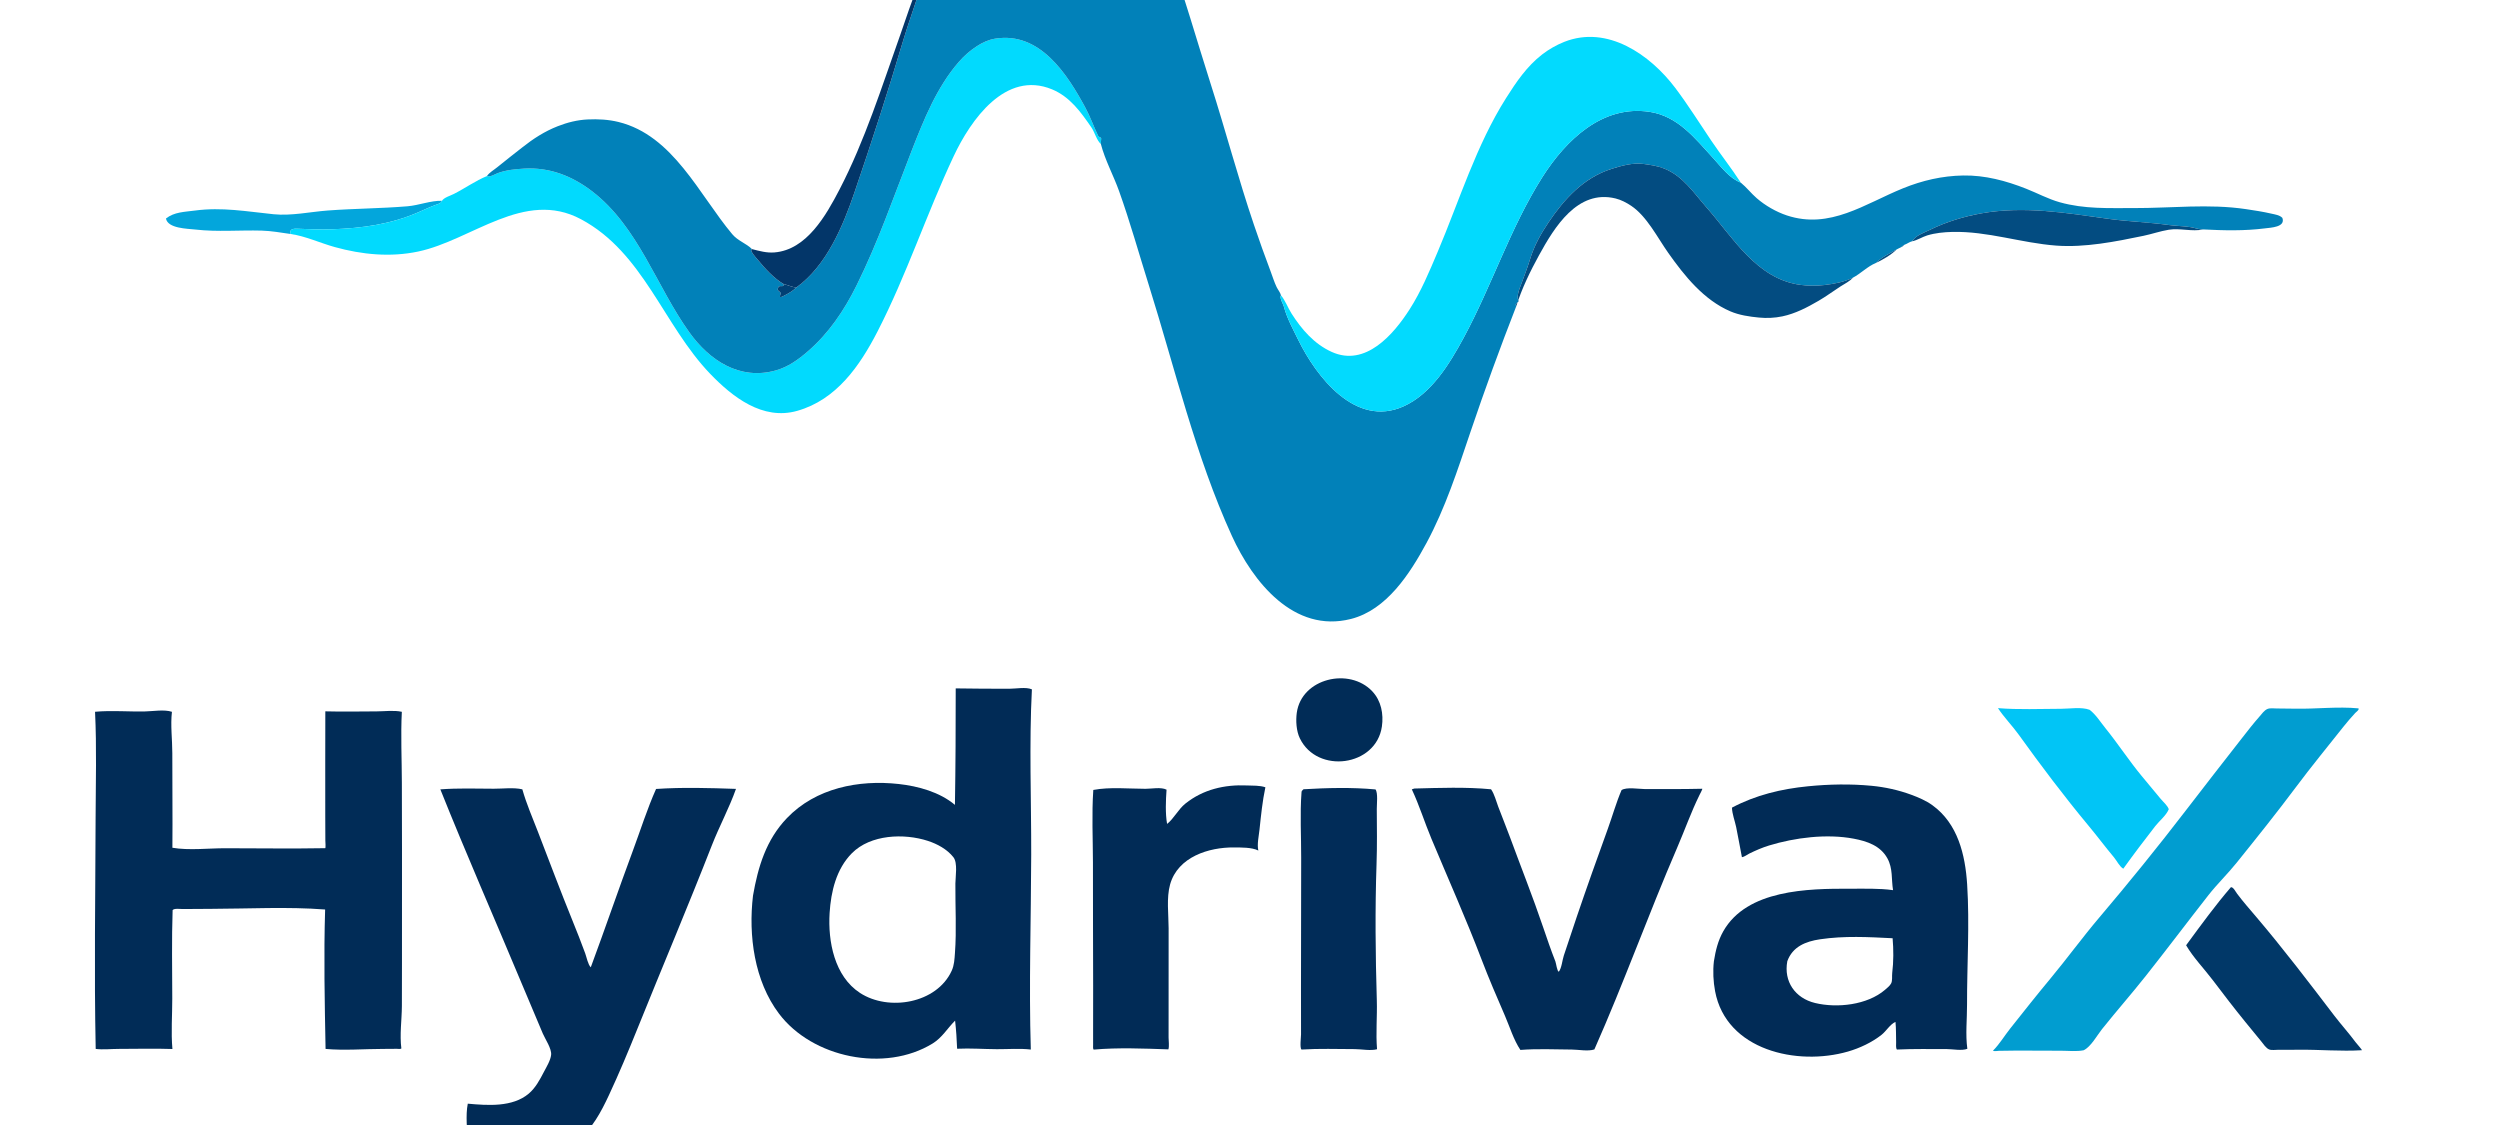
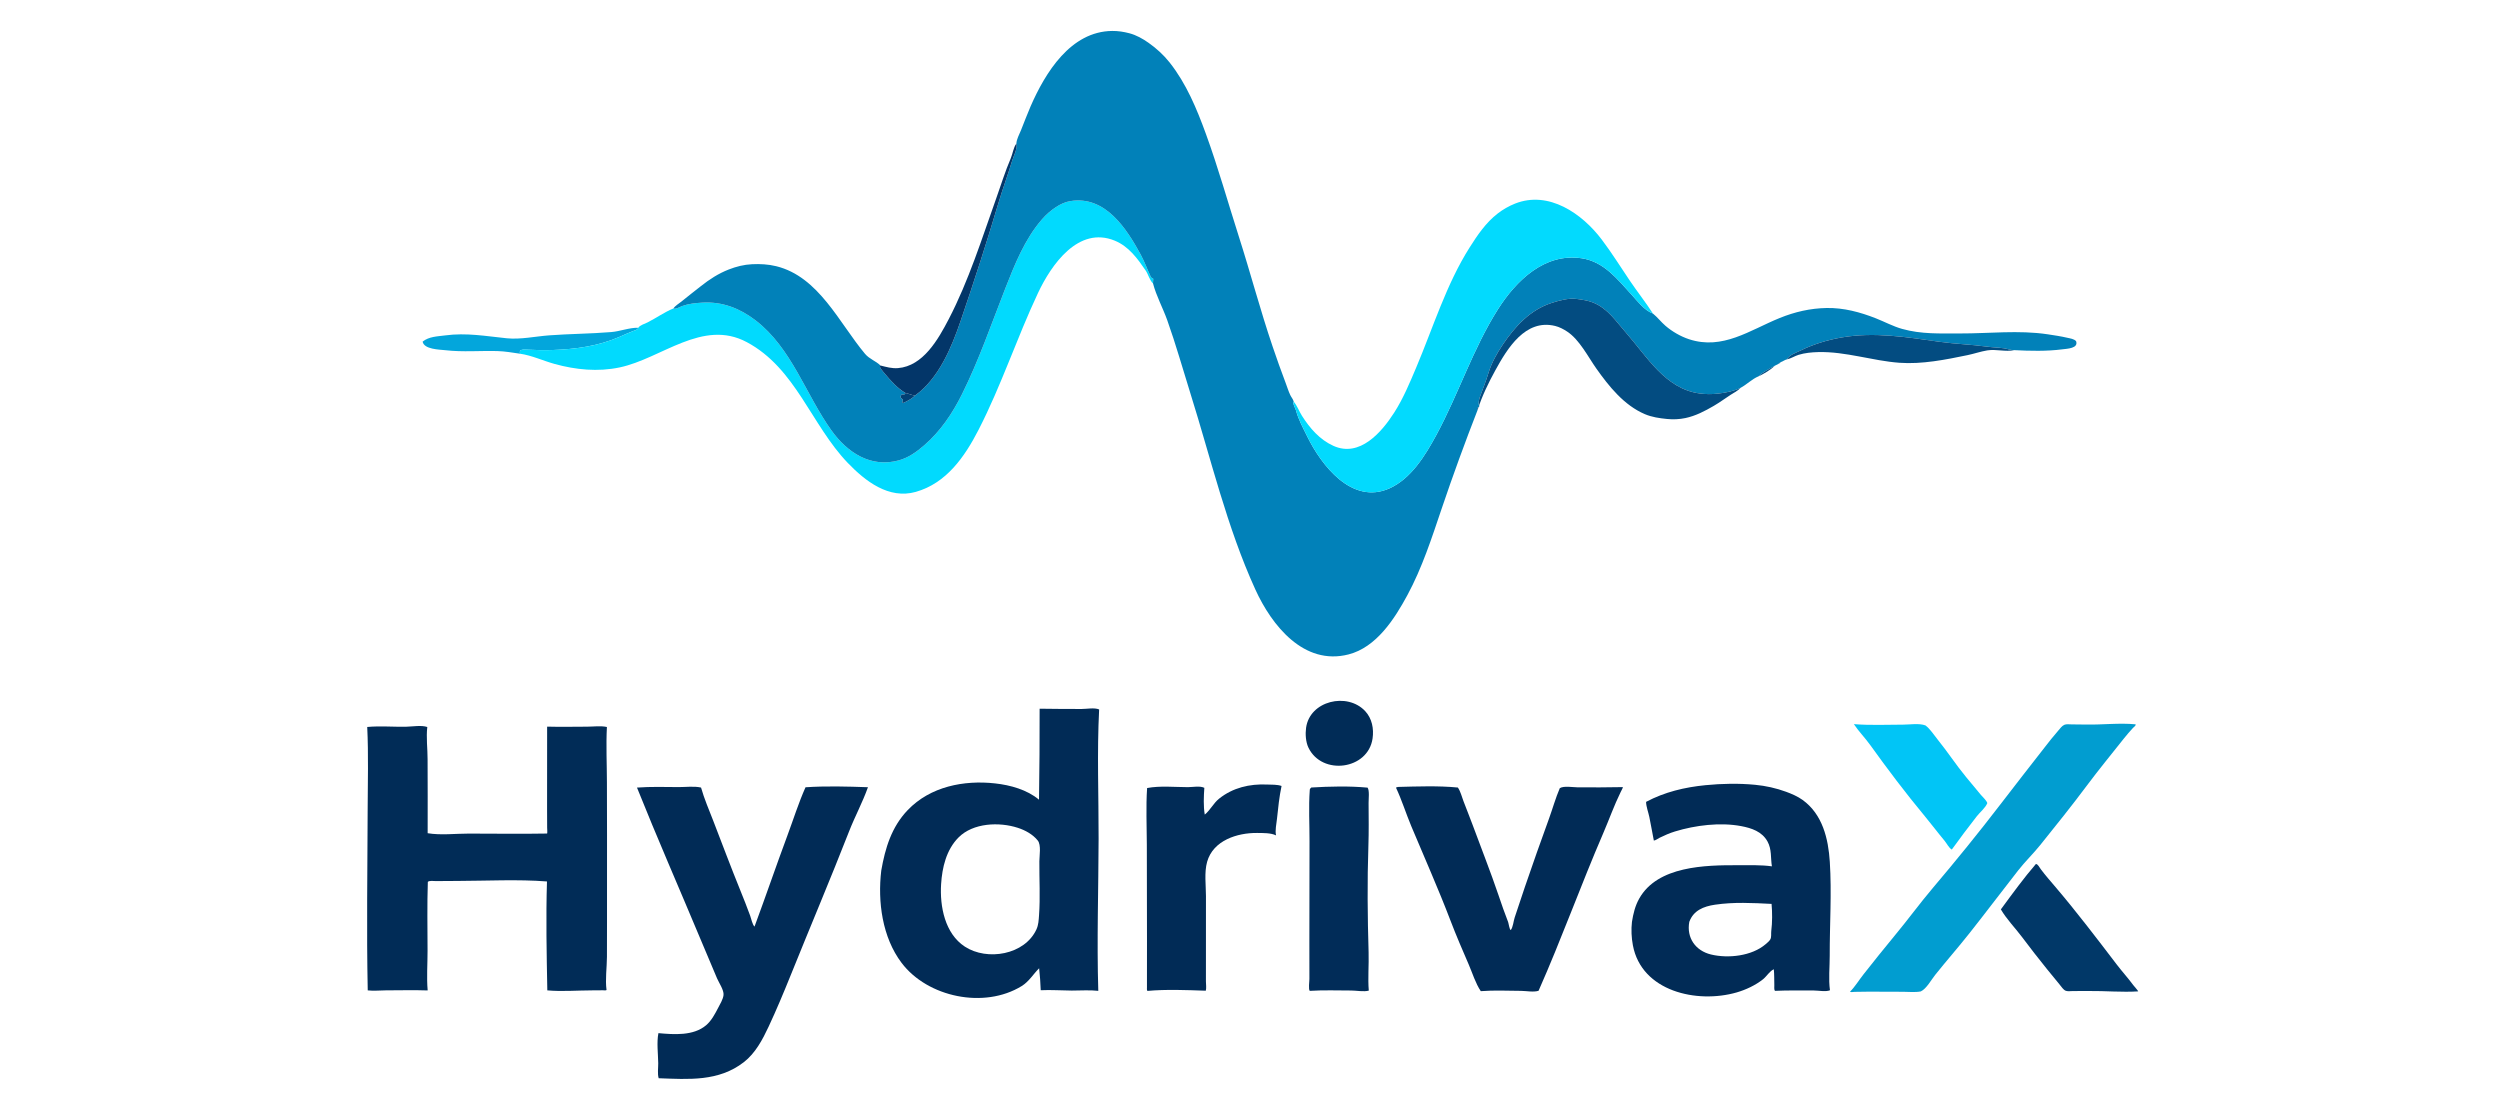
- <svg xmlns="http://www.w3.org/2000/svg" shape-rendering="geometricPrecision" width="800" height="360" viewBox="120 350 800 360">
+ <svg xmlns="http://www.w3.org/2000/svg" shape-rendering="geometricPrecision" width="1024" height="450" viewBox="0 280 1024 450">
  <path d=" M 150.414 577.768 C 155.711 577.272 161.18 577.788 166.505 577.658 C 169.041 577.597 172.611 576.967 175.02 577.782 C 174.515 582.05 175.145 586.694 175.14 591.004 C 175.128 601.094 175.252 611.198 175.168 621.283 C 180.488 622.182 186.606 621.437 192.008 621.438 C 202.688 621.441 213.391 621.613 224.066 621.417 C 224.276 621.382 224.116 619.313 224.112 619 C 224.08 616.334 224.081 613.666 224.082 610.999 C 224.087 599.876 224.057 588.749 224.104 577.628 C 229.565 577.782 235.045 577.656 240.51 577.644 C 243.059 577.638 246.103 577.218 248.587 577.779 C 248.202 585.296 248.577 592.965 248.595 600.501 C 248.63 615.001 248.666 629.502 248.634 644.002 C 248.613 653.312 248.657 662.624 248.603 671.934 C 248.577 676.348 247.857 681.141 248.437 685.515 C 248.165 685.768 247.319 685.62 246.989 685.62 C 245.492 685.62 243.996 685.653 242.5 685.654 C 236.486 685.66 230.159 686.205 224.183 685.656 C 223.901 670.854 223.583 655.824 224.041 641.043 C 212.001 640.111 199.579 640.798 187.503 640.832 C 184.504 640.841 181.505 640.865 178.506 640.889 C 177.715 640.895 175.766 640.598 175.239 641.228 C 174.924 650.636 175.106 660.09 175.126 669.503 C 175.138 674.831 174.7 680.38 175.174 685.681 C 169.476 685.479 163.709 685.649 158.001 685.649 C 155.594 685.649 153.007 685.95 150.624 685.659 C 150.112 661.137 150.525 636.532 150.591 612.003 C 150.622 600.619 150.969 589.139 150.414 577.768 Z" opacity="1" fill="rgb(1,44,87)" fill-rule="evenodd" />
  <path d=" M 261.441 414.254 C 261.144 415.108 260.133 415.298 259.333 415.596 C 257.463 416.292 255.651 417.161 253.814 417.953 C 244.932 421.787 235.97 423.015 226.359 423.37 C 222.747 423.504 219.158 423.38 215.551 423.207 C 214.45 423.154 212.382 423.016 213.021 424.882 C 209.932 424.446 206.859 423.886 203.732 423.798 C 196.584 423.597 189.628 424.275 182.46 423.449 C 179.986 423.164 173.697 423.139 173.104 419.923 C 175.758 417.819 179.092 417.816 182.331 417.382 C 191.025 416.215 198.963 417.681 207.565 418.557 C 213.192 419.13 219.294 417.779 224.923 417.36 C 233.409 416.727 241.935 416.716 250.415 416.009 C 254.038 415.708 257.853 414.143 261.441 414.254 Z" opacity="1" fill="rgb(3,166,220)" fill-rule="evenodd" />
  <path d=" M 261.441 414.254 C 261.955 413.272 264.209 412.574 265.212 412.07 C 268.758 410.287 272.167 407.827 275.833 406.339 C 276.843 406.766 278.432 405.705 279.371 405.368 C 282.083 404.395 284.874 404.124 287.73 403.958 C 295.856 403.487 303.037 406.29 309.426 411.175 C 324.278 422.532 330.038 441.657 340.595 456.356 C 347.103 465.417 356.723 471.742 368.197 468.555 C 372.162 467.453 375.406 465.108 378.482 462.455 C 385.196 456.664 390.116 449.355 394.036 441.476 C 400.982 427.519 406.061 412.723 411.737 398.228 C 415.628 388.293 419.757 377.91 426.847 369.779 C 428.528 367.85 430.416 366.205 432.556 364.806 C 434.37 363.62 436.324 362.708 438.475 362.365 C 452.791 360.083 461.509 373.703 467.328 384.477 C 468.898 387.385 469.972 390.496 471.397 393.44 C 471.643 393.949 472.159 393.84 472.37 394.178 C 472.447 394.302 472.221 395.763 472.276 396.081 C 470.962 394.956 470.293 392.306 469.277 390.822 C 465.905 385.892 462.365 380.944 456.618 378.578 C 441.736 372.452 430.634 388.387 425.185 399.964 C 416.501 418.414 410.157 437.875 400.827 456.03 C 395.129 467.119 387.656 477.914 375.109 481.473 C 364.04 484.612 354.387 477.036 347.252 469.614 C 332.256 454.013 325.936 430.83 305.878 420.134 C 287.751 410.468 270.973 426.878 253.809 430.494 C 244.913 432.369 235.83 431.475 227.145 429.068 C 222.516 427.784 217.769 425.56 213.021 424.882 C 212.382 423.016 214.45 423.154 215.551 423.207 C 219.158 423.38 222.747 423.504 226.359 423.37 C 235.97 423.015 244.932 421.787 253.814 417.953 C 255.651 417.161 257.463 416.292 259.333 415.596 C 260.133 415.298 261.144 415.108 261.441 414.254 Z" opacity="1" fill="rgb(1,218,254)" fill-rule="evenodd" />
  <path d=" M 260.91 602.596 C 266.577 602.17 272.328 602.359 278.011 602.39 C 280.895 602.405 284.337 601.929 287.149 602.586 C 288.444 607.187 290.414 611.708 292.136 616.165 C 295.813 625.678 299.382 635.231 303.226 644.68 C 304.624 648.116 305.991 651.593 307.266 655.076 C 307.691 656.24 308.174 658.724 309.05 659.536 C 313.639 647.165 317.909 634.628 322.514 622.243 C 324.968 615.645 327.071 608.901 329.941 602.467 C 338.334 601.895 347.107 602.15 355.512 602.445 C 353.353 608.557 350.18 614.406 347.813 620.461 C 340.09 640.215 331.809 659.744 323.882 679.416 C 321.023 686.51 318.08 693.546 314.844 700.476 C 312.354 705.808 309.419 711.377 304.674 715.061 C 294.346 723.079 282.038 722.089 269.795 721.646 C 269.238 719.826 269.632 717.423 269.609 715.511 C 269.561 711.607 268.926 707.006 269.69 703.175 C 276.048 703.751 283.999 704.353 289.197 699.962 C 291.384 698.114 292.749 695.496 294.054 693.003 C 294.869 691.444 296.178 689.312 296.361 687.555 C 296.569 685.559 294.465 682.529 293.689 680.712 C 291.302 675.116 288.941 669.506 286.595 663.893 C 278.053 643.459 269.135 623.151 260.91 602.596 Z" opacity="1" fill="rgb(1,43,86)" fill-rule="evenodd" />
  <path d=" M 360.643 429.714 C 359.694 430.138 362.068 432.614 362.397 433.015 C 364.686 435.804 367.684 439.124 370.843 440.944 C 370.687 442.378 369.235 440.626 368.869 442.493 C 368.772 442.99 369.493 443.292 369.735 443.595 C 370.038 443.977 369.276 444.863 369.723 445.059 C 369.945 445.156 370.935 444.599 371.162 444.484 C 372.52 443.801 373.847 442.986 374.932 441.914 C 384.523 434.943 389.751 422.352 393.456 411.499 C 398.952 395.399 404.152 379.334 408.996 363.034 C 410.711 357.261 412.845 351.621 414.563 345.856 C 415.126 343.968 416.896 340.759 416.301 338.81 C 416.37 337.062 417.555 334.927 418.212 333.307 C 419.526 330.068 420.713 326.803 422.114 323.597 C 428.157 309.766 438.504 292.853 455.534 292.677 C 457.969 292.651 460.243 293.008 462.589 293.623 C 465.442 294.371 468.059 295.856 470.456 297.543 C 473.656 299.794 476.639 302.515 479.072 305.588 C 485.939 314.263 490.219 324.621 493.97 334.932 C 498.993 348.74 502.949 362.887 507.424 376.877 C 512.213 391.844 516.217 407.069 521.267 421.951 C 522.97 426.97 524.745 431.964 526.625 436.92 C 527.241 438.545 527.77 440.322 528.53 441.881 C 528.963 442.771 529.667 443.532 529.907 444.504 C 529.356 445.28 530.61 447.241 530.828 448.073 C 531.812 451.811 533.706 455.213 535.389 458.661 C 541.211 470.586 553.77 486.891 569.073 480.061 C 578.03 476.063 583.846 466.45 588.338 458.155 C 597.442 441.341 603.282 422.883 613.551 406.693 C 621.059 394.856 632.775 383.476 647.895 385.795 C 656.926 387.18 662.395 394.254 668.161 400.553 C 670.743 403.374 673.437 407.069 677.062 408.452 C 678.896 409.945 680.365 411.88 682.161 413.433 C 684.886 415.79 688.383 417.808 691.806 418.941 C 705.598 423.503 716.748 415.211 728.961 410.258 C 735.171 407.74 741.48 406.279 748.186 406.157 C 755.166 406.03 761.908 407.841 768.364 410.389 C 771.929 411.796 775.424 413.687 779.118 414.723 C 787.054 416.947 794.651 416.562 802.793 416.586 C 814.736 416.621 826.834 415.145 838.715 416.924 C 841.433 417.331 844.148 417.737 846.827 418.361 C 848.011 418.637 849.49 418.805 850.359 419.729 C 851.439 422.702 846.666 422.835 844.818 423.074 C 838.278 423.919 831.569 423.754 825.008 423.419 C 823.526 423.455 822.321 422.882 820.882 422.673 C 818.55 422.333 816.193 422.306 813.866 421.984 C 807.472 421.1 800.967 420.904 794.569 420.009 C 781.106 418.125 767.773 415.859 754.21 418.244 C 748.488 419.251 742.757 420.997 737.546 423.558 C 735.419 424.604 733.095 425.27 731.89 427.21 C 730.992 427.414 730.298 428.038 729.42 428.321 C 728.995 428.572 728.644 428.795 728.294 429.144 C 727.807 429.342 727.378 429.607 726.906 429.834 C 724.797 431.056 721.985 432.374 720.296 434.143 C 717.589 435.256 715.494 437.511 712.933 438.858 C 710.17 440.215 707.001 440.831 703.834 441.209 C 701.246 441.518 698.64 441.507 696.057 441.147 C 682.062 439.197 674.585 426.021 666.123 416.418 C 661.931 411.66 658.627 406.361 652.469 403.906 C 650.351 403.062 648.107 402.765 645.869 402.455 C 642.572 401.998 638.721 403.067 635.619 404.063 C 626.765 406.906 620.623 413.608 615.536 421.15 C 613.115 424.74 610.905 428.688 609.65 432.845 C 608.704 435.972 607.434 439.125 606.307 442.191 C 605.867 443.389 605.378 445.086 605.854 446.059 C 606.226 446.82 604.376 447.154 605.237 447.902 C 600.032 461.243 595.098 474.762 590.511 488.335 C 586.463 500.312 582.483 512.646 576.452 523.797 C 571.183 533.539 563.761 545.145 552.32 548.063 C 534.06 552.72 520.93 536.222 514.205 521.489 C 502.52 495.887 496.013 467.964 487.609 441.198 C 484.47 431.202 481.633 421.029 478.108 411.162 C 476.323 406.166 473.597 401.196 472.276 396.081 C 472.221 395.763 472.447 394.302 472.37 394.178 C 472.159 393.84 471.643 393.949 471.397 393.44 C 469.972 390.496 468.898 387.385 467.328 384.477 C 461.509 373.703 452.791 360.083 438.475 362.365 C 436.324 362.708 434.37 363.62 432.556 364.806 C 430.416 366.205 428.528 367.85 426.847 369.779 C 419.757 377.91 415.628 388.293 411.737 398.228 C 406.061 412.723 400.982 427.519 394.036 441.476 C 390.116 449.355 385.196 456.664 378.482 462.455 C 375.406 465.108 372.162 467.453 368.197 468.555 C 356.723 471.742 347.103 465.417 340.595 456.356 C 330.038 441.657 324.278 422.532 309.426 411.175 C 303.037 406.29 295.856 403.487 287.73 403.958 C 284.874 404.124 282.083 404.395 279.371 405.368 C 278.432 405.705 276.843 406.766 275.833 406.339 C 276.576 405.19 278.053 404.393 279.103 403.527 C 281.72 401.369 284.424 399.318 287.081 397.207 C 290.608 394.405 294.281 392.028 298.5 390.38 C 301.582 389.175 304.733 388.383 308.044 388.223 C 311.346 388.064 314.705 388.243 317.923 389.034 C 335.412 393.334 343.741 412.331 354.31 424.927 C 356.129 427.096 358.75 427.848 360.643 429.714 Z" opacity="1" fill="rgb(1,129,185)" fill-rule="evenodd" />
  <path d=" M 360.643 429.714 C 363.056 430.321 365.279 430.977 367.808 430.779 C 378.125 429.968 384.348 418.901 388.617 410.69 C 396.78 394.992 402.176 377.739 408.098 361.116 C 410.025 355.707 411.73 350.146 413.995 344.878 C 414.814 342.973 415.062 340.494 416.301 338.81 C 416.896 340.759 415.126 343.968 414.563 345.856 C 412.845 351.621 410.711 357.261 408.996 363.034 C 404.152 379.334 398.952 395.399 393.456 411.499 C 389.751 422.352 384.523 434.943 374.932 441.914 C 374.289 442.25 371.792 441.056 370.843 440.944 C 367.684 439.124 364.686 435.804 362.397 433.015 C 362.068 432.614 359.694 430.138 360.643 429.714 Z" opacity="1" fill="rgb(3,54,105)" fill-rule="evenodd" />
  <path d=" M 360.961 636.6 C 362.566 627.393 365.16 618.738 371.818 611.793 C 381.056 602.158 394.773 599.467 407.584 600.88 C 413.803 601.566 420.68 603.448 425.577 607.559 C 425.778 595.177 425.841 582.688 425.829 570.284 C 431.554 570.392 437.283 570.385 443.012 570.4 C 445.113 570.405 448.275 569.764 450.207 570.59 C 449.301 588.155 450.026 605.926 449.987 623.517 C 449.942 644.256 449.227 665.13 449.859 685.855 C 446.338 685.438 442.549 685.761 439 685.74 C 434.789 685.716 430.475 685.389 426.28 685.598 C 426.167 682.642 425.965 679.537 425.629 676.6 C 423.19 679.03 421.482 682.045 418.455 683.907 C 403.126 693.334 379.924 688.485 369.277 674.373 C 361.378 663.904 359.449 649.364 360.961 636.6 Z M 385.478 642.126 C 384.9 651.276 387.021 662.41 395.21 667.743 C 404.373 673.711 419.755 671.108 424.536 660.655 C 425.364 658.846 425.437 656.933 425.582 654.982 C 426.128 647.619 425.663 640.113 425.723 632.733 C 425.741 630.533 426.527 626.114 425.078 624.295 C 423.052 621.753 419.947 620.064 416.91 619.077 C 409.294 616.602 398.584 617.009 392.608 623.027 C 387.612 628.057 385.911 635.278 385.478 642.126 Z" opacity="1" fill="rgb(1,43,86)" fill-rule="evenodd" />
  <path d=" M 370.843 440.944 C 371.792 441.056 374.289 442.25 374.932 441.914 C 373.847 442.986 372.52 443.801 371.162 444.484 C 370.935 444.599 369.945 445.156 369.723 445.059 C 369.276 444.863 370.038 443.977 369.735 443.595 C 369.493 443.292 368.772 442.99 368.869 442.493 C 369.235 440.626 370.687 442.378 370.843 440.944 Z" opacity="1" fill="rgb(1,64,116)" fill-rule="evenodd" />
  <path d=" M 469.855 602.781 C 475.132 601.781 481.186 602.405 486.548 602.418 C 488.504 602.423 491.52 601.792 493.296 602.693 C 493.054 606.095 492.874 610.305 493.47 613.658 C 495.699 611.88 497.024 608.987 499.337 607.138 C 504.983 602.624 511.851 601.027 518.973 601.342 C 520.85 601.425 523.142 601.302 524.923 601.932 C 523.977 606.385 523.53 610.862 523.051 615.386 C 522.837 617.398 522.205 620.217 522.669 622.174 C 520.555 621.112 517.204 621.206 514.898 621.181 C 506.853 621.096 496.906 624.191 494.432 633.016 C 493.222 637.333 493.954 642.62 493.96 647.061 C 493.973 656.046 493.952 665.03 493.951 674.016 C 493.951 676.681 493.946 679.346 493.946 682.011 C 493.946 683.2 494.205 684.654 493.89 685.795 C 486.07 685.535 477.771 685.176 469.977 685.875 C 469.689 685.597 469.803 684.761 469.796 684.369 C 469.776 683.082 469.79 681.793 469.794 680.506 C 469.808 675.506 469.831 670.506 469.807 665.506 C 469.745 652.338 469.775 639.171 469.743 626.003 C 469.724 618.293 469.338 610.477 469.855 602.781 Z" opacity="1" fill="rgb(1,43,86)" fill-rule="evenodd" />
  <path d=" M 529.907 444.504 C 531.285 446.119 532.121 448.483 533.273 450.298 C 536.512 455.402 540.538 460.072 546.142 462.611 C 556.951 467.508 565.919 457.042 571.069 449.001 C 574.764 443.234 577.427 436.812 580.087 430.521 C 586.998 414.176 592.411 396.445 601.941 381.391 C 605.2 376.243 608.596 371.216 613.48 367.434 C 615.591 365.798 618.072 364.383 620.551 363.4 C 634.356 357.928 648.033 367.477 656.061 378.108 C 660.162 383.539 663.765 389.318 667.569 394.953 C 670.64 399.502 674.086 403.858 677.062 408.452 C 673.437 407.069 670.743 403.374 668.161 400.553 C 662.395 394.254 656.926 387.18 647.895 385.795 C 632.775 383.476 621.059 394.856 613.551 406.693 C 603.282 422.883 597.442 441.341 588.338 458.155 C 583.846 466.45 578.03 476.063 569.073 480.061 C 553.77 486.891 541.211 470.586 535.389 458.661 C 533.706 455.213 531.812 451.811 530.828 448.073 C 530.61 447.241 529.356 445.28 529.907 444.504 Z" opacity="1" fill="rgb(2,218,254)" fill-rule="evenodd" />
  <path d=" M 534.969 578.097 C 536.494 567.027 551.837 563.439 559.157 571.253 C 561.986 574.273 562.783 578.482 562.206 582.485 C 560.358 595.299 541.509 597.796 535.939 586.24 C 534.817 583.913 534.619 580.632 534.969 578.097 Z" opacity="1" fill="rgb(1,44,87)" fill-rule="evenodd" />
  <path d=" M 536.483 603.595 C 536.587 602.923 536.457 603.304 537.11 602.562 C 544.641 602.115 552.641 601.913 560.158 602.616 C 561.002 603.745 560.561 607.339 560.572 608.865 C 560.613 614.743 560.692 620.65 560.492 626.512 C 560 640.953 560.146 655.636 560.58 670.076 C 560.736 675.269 560.224 680.589 560.654 685.756 C 558.626 686.323 555.627 685.721 553.499 685.715 C 547.844 685.7 542.141 685.498 536.497 685.855 C 535.87 685.448 536.327 681.838 536.331 681.002 C 536.354 676.003 536.317 671.003 536.316 666.004 C 536.313 652.169 536.328 638.333 536.377 624.497 C 536.401 617.58 535.965 610.492 536.483 603.595 Z" opacity="1" fill="rgb(1,44,88)" fill-rule="evenodd" />
  <path d=" M 572.575 602.33 C 580.598 602.122 589.156 601.796 597.143 602.574 C 598.226 604.147 598.756 606.337 599.427 608.123 C 600.66 611.411 602.003 614.655 603.215 617.953 C 606.728 627.511 610.505 636.986 613.776 646.632 C 615.03 650.33 616.302 654.035 617.729 657.67 C 617.957 658.253 618.265 660.841 618.821 660.95 C 619.746 659.751 619.933 657.241 620.418 655.797 C 621.822 651.613 623.192 647.42 624.613 643.241 C 627.799 633.869 631.124 624.545 634.497 615.238 C 635.98 611.146 637.183 606.826 638.894 602.835 C 640.472 601.786 644.442 602.493 646.311 602.498 C 652.439 602.514 658.583 602.543 664.707 602.4 C 664.89 602.494 663.914 604.186 663.822 604.427 C 661.142 609.881 659.093 615.701 656.684 621.283 C 647.473 642.623 639.621 664.563 630.198 685.818 C 628.201 686.495 625.125 685.872 623.004 685.857 C 617.564 685.82 611.949 685.549 606.527 685.977 C 604.369 682.764 603.133 678.637 601.602 675.094 C 599.028 669.142 596.446 663.185 594.136 657.121 C 589.168 644.079 583.444 631.279 578.06 618.403 C 575.879 613.189 574.183 607.69 571.782 602.596 C 572.046 602.507 572.311 602.418 572.575 602.33 Z" opacity="1" fill="rgb(1,43,86)" fill-rule="evenodd" />
  <path d=" M 712.933 438.858 C 711.884 440.063 710.241 440.828 708.912 441.691 C 706.579 443.207 704.34 444.864 701.933 446.264 C 698.284 448.386 694.518 450.356 690.351 451.236 C 687.866 451.76 685.372 451.863 682.846 451.617 C 679.77 451.318 676.597 450.861 673.732 449.636 C 665.214 445.997 659.046 438.29 653.846 430.933 C 650.414 426.078 647.013 419.232 641.99 415.865 C 640.485 414.856 638.749 413.943 636.982 413.509 C 624.783 410.516 617.383 422.768 612.489 431.678 C 609.719 436.721 606.94 442.403 605.237 447.902 C 604.376 447.154 606.226 446.82 605.854 446.059 C 605.378 445.086 605.867 443.389 606.307 442.191 C 607.434 439.125 608.704 435.972 609.65 432.845 C 610.905 428.688 613.115 424.74 615.536 421.15 C 620.623 413.608 626.765 406.906 635.619 404.063 C 638.721 403.067 642.572 401.998 645.869 402.455 C 648.107 402.765 650.351 403.062 652.469 403.906 C 658.627 406.361 661.931 411.66 666.123 416.418 C 674.585 426.021 682.062 439.197 696.057 441.147 C 698.64 441.507 701.246 441.518 703.834 441.209 C 707.001 440.831 710.17 440.215 712.933 438.858 Z" opacity="1" fill="rgb(3,76,129)" fill-rule="evenodd" />
  <path d=" M 668.448 657.6 C 668.985 654.223 669.739 651.036 671.441 648.026 C 679.006 634.647 698.551 634.343 712.011 634.391 C 716.514 634.406 721.311 634.225 725.775 634.85 C 725.19 631.333 725.778 627.932 723.95 624.64 C 721.704 620.597 717.458 619.189 713.19 618.378 C 704.594 616.746 694.407 618.019 686.095 620.559 C 683.917 621.224 681.821 622.143 679.776 623.141 C 679.031 623.505 678.235 624.186 677.413 624.306 C 676.776 621.088 676.236 617.858 675.568 614.645 C 675.158 612.675 674.27 610.443 674.233 608.443 C 681.861 604.395 690.031 602.452 698.594 601.606 C 705.31 600.942 712.187 600.811 718.914 601.455 C 723.235 601.869 727.504 602.812 731.58 604.31 C 733.893 605.16 736.352 606.216 738.357 607.665 C 746.526 613.567 748.881 623.545 749.489 633.012 C 750.306 645.738 749.424 658.75 749.453 671.516 C 749.464 676.109 748.917 681.065 749.55 685.616 C 747.845 686.32 744.854 685.708 742.998 685.708 C 737.672 685.708 732.322 685.609 727.002 685.852 C 726.608 685.311 726.782 684.191 726.762 683.511 C 726.7 681.358 726.77 679.155 726.555 677.014 C 724.87 677.72 723.592 679.948 722.149 681.098 C 719.075 683.55 715.097 685.415 711.329 686.501 C 695.102 691.176 672.397 686.116 668.831 667.203 C 668.246 664.099 668.085 660.736 668.448 657.6 Z M 691.937 657.589 C 690.729 664.117 694.477 669.424 700.819 670.958 C 707.873 672.665 717.542 671.61 723.215 666.734 C 723.846 666.192 724.744 665.472 725.143 664.731 C 725.647 663.794 725.379 662.378 725.51 661.344 C 725.958 657.817 725.947 653.772 725.635 650.237 C 717.891 649.842 710.143 649.426 702.431 650.569 C 697.767 651.26 693.631 652.933 691.937 657.589 Z" opacity="1" fill="rgb(1,43,86)" fill-rule="evenodd" />
  <path d=" M 726.906 429.834 C 725.278 431.502 722.411 433.153 720.296 434.143 C 721.985 432.374 724.797 431.056 726.906 429.834 Z" opacity="1" fill="rgb(3,76,129)" fill-rule="evenodd" />
  <path d=" M 729.42 428.321 C 729.068 428.713 728.766 428.911 728.294 429.144 C 728.644 428.795 728.995 428.572 729.42 428.321 Z" opacity="1" fill="rgb(3,76,129)" fill-rule="evenodd" />
  <path d=" M 825.008 423.419 C 821.482 424.206 817.633 422.929 814 423.519 C 811.265 423.963 808.599 424.904 805.885 425.467 C 796.948 427.324 787.183 429.267 778.02 428.594 C 766.84 427.773 755.994 423.928 744.699 424.217 C 742.057 424.284 739.232 424.557 736.701 425.336 C 735.072 425.837 733.554 426.88 731.89 427.21 C 733.095 425.27 735.419 424.604 737.546 423.558 C 742.757 420.997 748.488 419.251 754.21 418.244 C 767.773 415.859 781.106 418.125 794.569 420.009 C 800.967 420.904 807.472 421.1 813.866 421.984 C 816.193 422.306 818.55 422.333 820.882 422.673 C 822.321 422.882 823.526 423.455 825.008 423.419 Z" opacity="1" fill="rgb(3,76,129)" fill-rule="evenodd" />
  <path d=" M 757.75 686.218 C 759.832 684.148 761.436 681.432 763.267 679.127 C 767.49 673.813 771.723 668.442 776.064 663.227 C 781.41 656.804 786.344 650.007 791.745 643.64 C 801.219 632.471 810.489 621.042 819.405 609.422 C 825.353 601.671 831.361 593.968 837.373 586.273 C 839.204 583.93 841.067 581.516 843.038 579.29 C 843.752 578.484 844.531 577.333 845.544 576.887 C 846.402 576.509 847.618 576.711 848.527 576.71 C 850.52 576.708 852.516 576.737 854.509 576.777 C 861.156 576.909 868.105 576.032 874.703 576.678 C 875.061 577.101 873.983 577.816 873.653 578.177 C 872.375 579.573 871.13 580.992 869.956 582.476 C 864.85 588.926 859.604 595.309 854.682 601.9 C 848.543 610.118 842.097 618.157 835.665 626.148 C 832.803 629.703 829.491 632.885 826.672 636.482 C 819.95 645.059 813.403 653.766 806.64 662.31 C 802.074 668.078 797.219 673.594 792.63 679.342 C 791.046 681.326 789.091 684.985 786.765 686.087 C 784.454 686.546 781.852 686.231 779.502 686.234 C 774.835 686.241 770.168 686.188 765.502 686.186 C 763.544 686.185 761.592 686.222 759.636 686.265 C 759.085 686.277 758.224 686.498 757.75 686.218 Z" opacity="1" fill="rgb(1,157,208)" fill-rule="evenodd" />
  <path d=" M 759.346 576.605 C 766 577.144 772.824 576.828 779.505 576.812 C 782.268 576.806 786.058 576.161 788.665 577.132 C 790.633 578.602 792.171 581.084 793.713 582.987 C 797.747 587.967 801.253 593.381 805.338 598.315 C 807.357 600.754 809.386 603.182 811.405 605.623 C 812.209 606.595 813.595 607.749 814.011 608.946 C 813.174 610.989 811.018 612.641 809.673 614.37 C 806.204 618.83 802.744 623.401 799.454 627.984 C 798.258 627.313 797.376 625.431 796.49 624.375 C 793.706 621.053 791.113 617.572 788.341 614.239 C 780.537 604.854 773.135 595.034 766.015 585.126 C 763.915 582.204 761.329 579.599 759.346 576.605 Z" opacity="1" fill="rgb(1,197,246)" fill-rule="evenodd" />
  <path d=" M 819.92 651.985 C 824.404 645.884 828.948 639.646 833.887 633.907 C 834.653 633.799 835.414 635.375 835.885 636.004 C 837.775 638.526 839.887 640.926 841.929 643.327 C 850.601 653.52 858.807 664.306 866.926 674.947 C 869.156 677.869 871.642 680.604 873.831 683.559 C 874.053 683.86 875.888 685.918 875.809 686.069 C 869.133 686.494 862.215 685.835 855.503 685.914 C 853.356 685.939 851.212 685.961 849.065 685.932 C 848.195 685.92 846.958 686.151 846.132 685.824 C 845.1 685.414 844.254 684.035 843.572 683.213 C 841.865 681.155 840.177 679.084 838.492 677.008 C 834.939 672.632 831.499 668.161 828.104 663.662 C 825.321 659.973 821.893 656.482 819.557 652.491 C 819.678 652.322 819.799 652.153 819.92 651.985 Z" opacity="1" fill="rgb(1,56,104)" fill-rule="evenodd" />
</svg>
